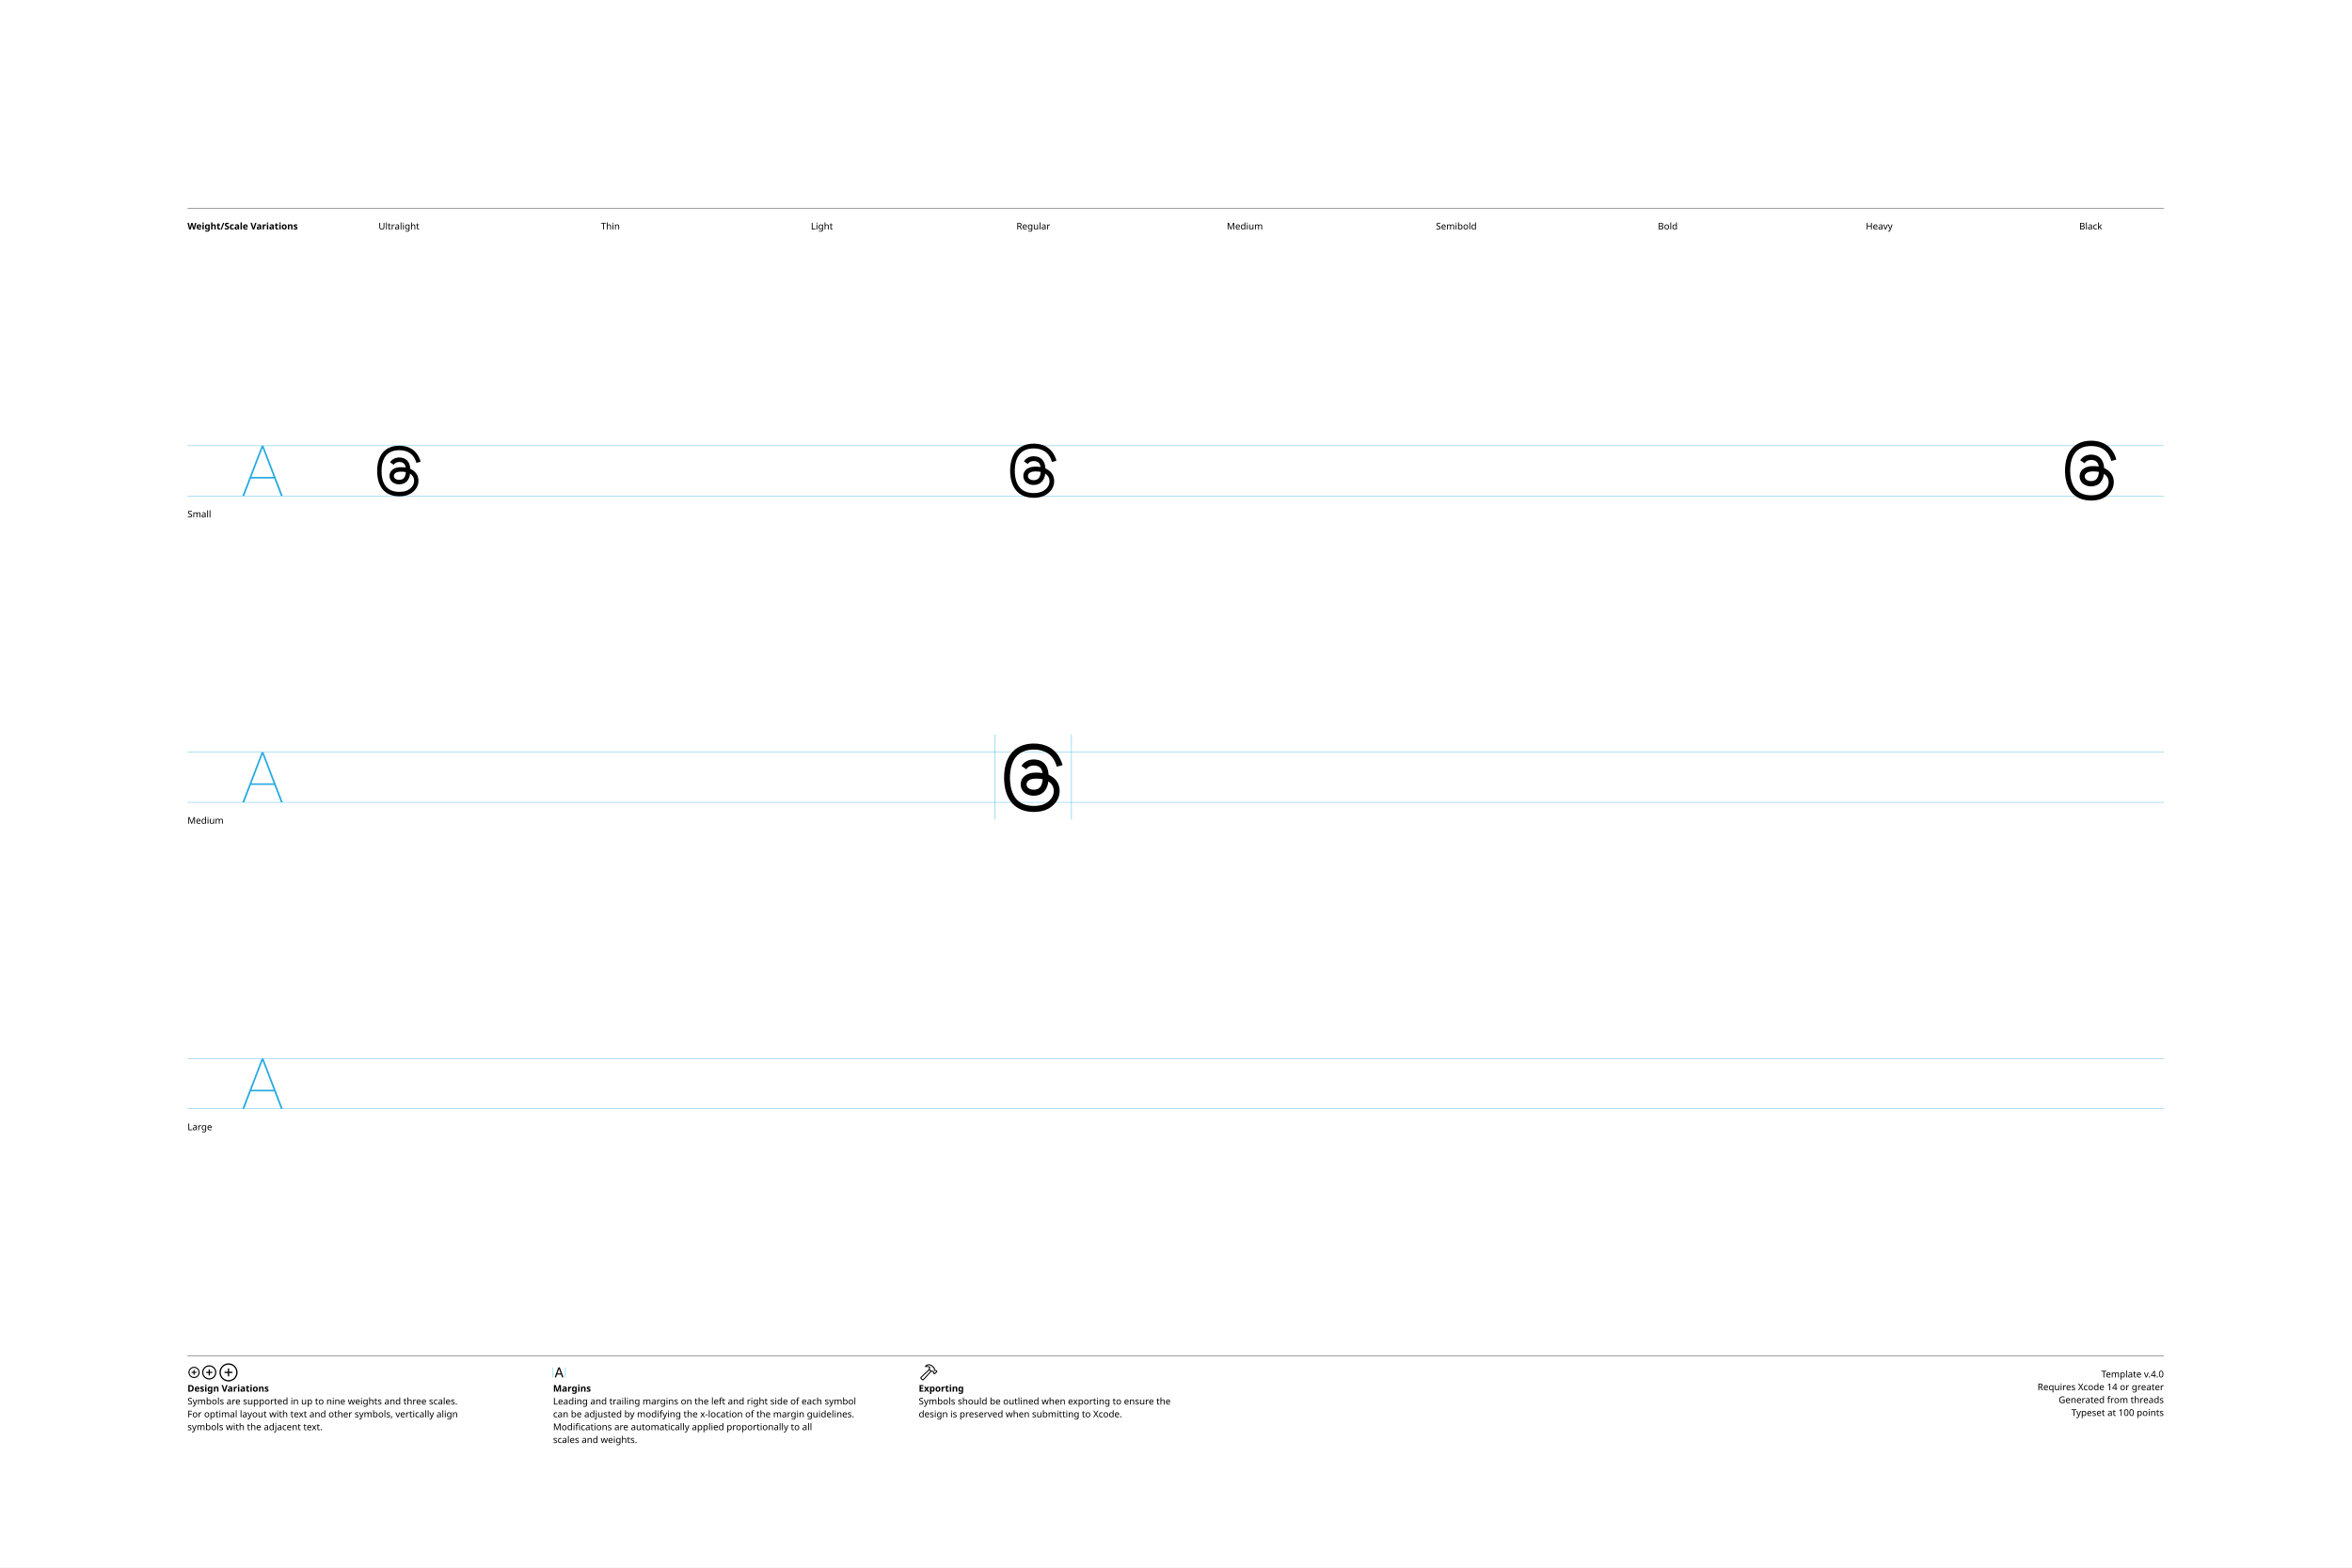
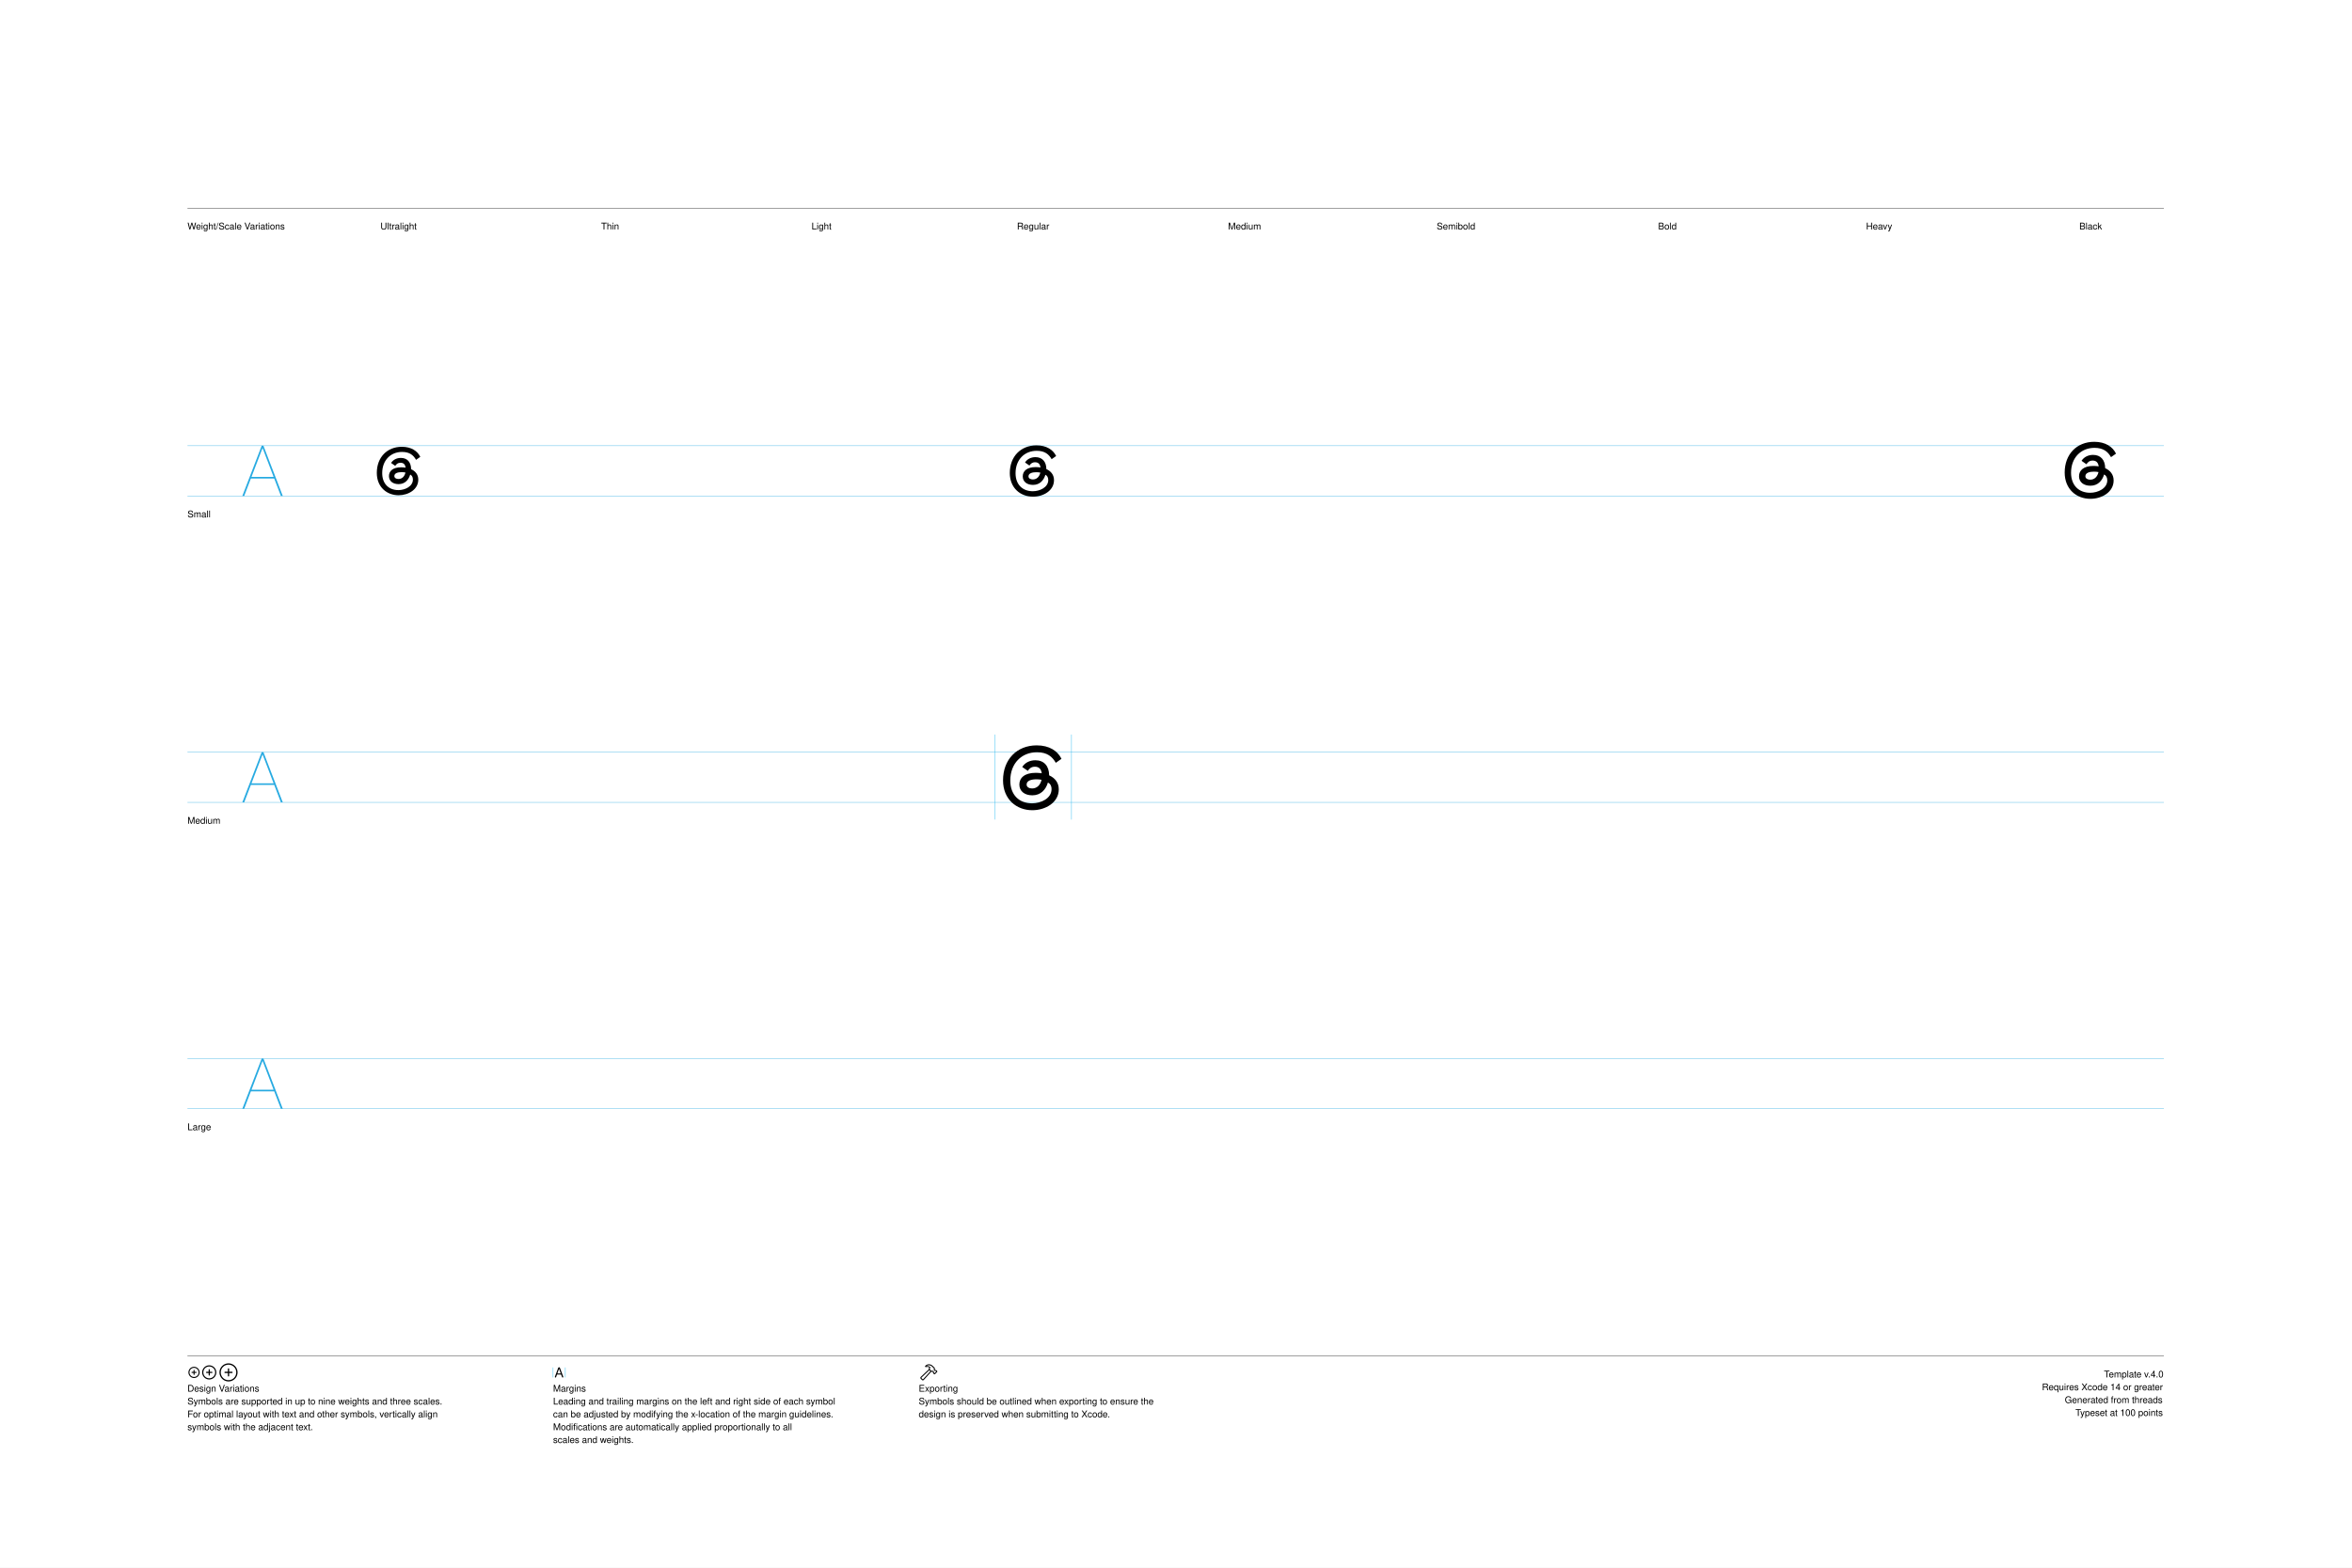
- <svg xmlns="http://www.w3.org/2000/svg" version="1.1" width="3300" height="2200">
-   <style>.monochrome-0 {fill:#000000}
- 
- .SFSymbolsPreview000000 {fill:#000000;opacity:1.0}
- </style>
-   <g id="Notes">
-     <rect height="2200" id="artboard" style="fill:white;opacity:1" width="3300" x="0" y="0" />
-     <line style="fill:none;stroke:black;opacity:1;stroke-width:0.5;" x1="263" x2="3036" y1="292" y2="292" />
-     <text style="stroke:none;fill:black;font-family:sans-serif;font-size:13;font-weight:bold;" transform="matrix(1 0 0 1 263 322)">Weight/Scale Variations</text>
-     <text style="stroke:none;fill:black;font-family:sans-serif;font-size:13;text-anchor:middle;" transform="matrix(1 0 0 1 559.711 322)">Ultralight</text>
-     <text style="stroke:none;fill:black;font-family:sans-serif;font-size:13;text-anchor:middle;" transform="matrix(1 0 0 1 856.422 322)">Thin</text>
-     <text style="stroke:none;fill:black;font-family:sans-serif;font-size:13;text-anchor:middle;" transform="matrix(1 0 0 1 1153.13 322)">Light</text>
-     <text style="stroke:none;fill:black;font-family:sans-serif;font-size:13;text-anchor:middle;" transform="matrix(1 0 0 1 1449.84 322)">Regular</text>
-     <text style="stroke:none;fill:black;font-family:sans-serif;font-size:13;text-anchor:middle;" transform="matrix(1 0 0 1 1746.56 322)">Medium</text>
-     <text style="stroke:none;fill:black;font-family:sans-serif;font-size:13;text-anchor:middle;" transform="matrix(1 0 0 1 2043.27 322)">Semibold</text>
-     <text style="stroke:none;fill:black;font-family:sans-serif;font-size:13;text-anchor:middle;" transform="matrix(1 0 0 1 2339.98 322)">Bold</text>
-     <text style="stroke:none;fill:black;font-family:sans-serif;font-size:13;text-anchor:middle;" transform="matrix(1 0 0 1 2636.69 322)">Heavy</text>
-     <text style="stroke:none;fill:black;font-family:sans-serif;font-size:13;text-anchor:middle;" transform="matrix(1 0 0 1 2933.4 322)">Black</text>
-     <line style="fill:none;stroke:black;opacity:1;stroke-width:0.5;" x1="263" x2="3036" y1="1903" y2="1903" />
-     <g transform="matrix(1 0 0 1 263 1933)">
-       <path d="M9.248 0.83C13.555 0.83 17.139-2.744 17.139-7.051C17.139-11.357 13.545-14.932 9.238-14.932C4.941-14.932 1.367-11.357 1.367-7.051C1.367-2.744 4.951 0.83 9.248 0.83ZM9.248-0.654C5.703-0.654 2.871-3.496 2.871-7.051C2.871-10.605 5.693-13.447 9.238-13.447C12.793-13.447 15.645-10.605 15.645-7.051C15.645-3.496 12.803-0.654 9.248-0.654ZM5.654-7.051C5.654-6.621 5.957-6.328 6.406-6.328L8.506-6.328L8.506-4.209C8.506-3.77 8.799-3.467 9.229-3.467C9.678-3.467 9.971-3.77 9.971-4.209L9.971-6.328L12.09-6.328C12.529-6.328 12.832-6.621 12.832-7.051C12.832-7.49 12.529-7.793 12.09-7.793L9.971-7.793L9.971-9.902C9.971-10.352 9.678-10.654 9.229-10.654C8.799-10.654 8.506-10.352 8.506-9.902L8.506-7.793L6.406-7.793C5.957-7.793 5.654-7.49 5.654-7.051Z" />
-     </g>
-     <g transform="matrix(1 0 0 1 281.867 1933)">
-       <path d="M11.709 2.91C17.158 2.91 21.67-1.611 21.67-7.051C21.67-12.5 17.148-17.012 11.699-17.012C6.26-17.012 1.748-12.5 1.748-7.051C1.748-1.611 6.27 2.91 11.709 2.91ZM11.709 1.25C7.1 1.25 3.418-2.441 3.418-7.051C3.418-11.66 7.09-15.352 11.699-15.352C16.309-15.352 20.01-11.66 20.01-7.051C20.01-2.441 16.318 1.25 11.709 1.25ZM7.178-7.051C7.178-6.572 7.51-6.25 8.008-6.25L10.879-6.25L10.879-3.369C10.879-2.881 11.211-2.539 11.69-2.539C12.178-2.539 12.52-2.871 12.52-3.369L12.52-6.25L15.4-6.25C15.889-6.25 16.23-6.572 16.23-7.051C16.23-7.539 15.889-7.881 15.4-7.881L12.52-7.881L12.52-10.752C12.52-11.25 12.178-11.592 11.69-11.592C11.211-11.592 10.879-11.25 10.879-10.752L10.879-7.881L8.008-7.881C7.51-7.881 7.178-7.539 7.178-7.051Z" />
-     </g>
-     <g transform="matrix(1 0 0 1 305.646 1933)">
-       <path d="M14.971 5.664C21.934 5.664 27.695-0.098 27.695-7.051C27.695-14.014 21.924-19.775 14.961-19.775C8.008-19.775 2.256-14.014 2.256-7.051C2.256-0.098 8.018 5.664 14.971 5.664ZM14.971 3.848C8.936 3.848 4.082-1.016 4.082-7.051C4.082-13.096 8.926-17.949 14.961-17.949C21.006-17.949 25.869-13.096 25.869-7.051C25.869-1.016 21.016 3.848 14.971 3.848ZM9.199-7.051C9.199-6.533 9.57-6.172 10.117-6.172L14.062-6.172L14.062-2.217C14.062-1.68 14.434-1.299 14.951-1.299C15.488-1.299 15.859-1.67 15.859-2.217L15.859-6.172L19.814-6.172C20.352-6.172 20.732-6.533 20.732-7.051C20.732-7.598 20.361-7.969 19.814-7.969L15.859-7.969L15.859-11.914C15.859-12.461 15.488-12.842 14.951-12.842C14.434-12.842 14.062-12.461 14.062-11.914L14.062-7.969L10.117-7.969C9.57-7.969 9.199-7.598 9.199-7.051Z" />
-     </g>
-     <text style="stroke:none;fill:black;font-family:sans-serif;font-size:13;font-weight:bold;" transform="matrix(1 0 0 1 263 1953)">Design Variations</text>
-     <text style="stroke:none;fill:black;font-family:sans-serif;font-size:13;" transform="matrix(1 0 0 1 263 1971)">Symbols are supported in up to nine weights and three scales.</text>
-     <text style="stroke:none;fill:black;font-family:sans-serif;font-size:13;" transform="matrix(1 0 0 1 263 1989)">For optimal layout with text and other symbols, vertically align</text>
-     <text style="stroke:none;fill:black;font-family:sans-serif;font-size:13;" transform="matrix(1 0 0 1 263 2007)">symbols with the adjacent text.</text>
-     <line style="fill:none;stroke:#00AEEF;stroke-width:0.5;opacity:1.0;" x1="776" x2="776" y1="1919" y2="1933" />
-     <g transform="matrix(1 0 0 1 776 1933)">
-       <path d="M3.311 0.156C3.828 0.156 4.082-0.039 4.268-0.586L5.527-4.033L11.289-4.033L12.549-0.586C12.734-0.039 12.988 0.156 13.496 0.156C14.014 0.156 14.346-0.156 14.346-0.645C14.346-0.811 14.316-0.967 14.238-1.172L9.658-13.369C9.434-13.965 9.033-14.268 8.408-14.268C7.803-14.268 7.393-13.975 7.178-13.379L2.598-1.162C2.52-0.957 2.49-0.801 2.49-0.635C2.49-0.146 2.803 0.156 3.311 0.156ZM6.006-5.518L8.379-12.09L8.428-12.09L10.801-5.518Z" />
-     </g>
-     <line style="fill:none;stroke:#00AEEF;stroke-width:0.5;opacity:1.0;" x1="793.197" x2="793.197" y1="1919" y2="1933" />
-     <text style="stroke:none;fill:black;font-family:sans-serif;font-size:13;font-weight:bold;" transform="matrix(1 0 0 1 776 1953)">Margins</text>
-     <text style="stroke:none;fill:black;font-family:sans-serif;font-size:13;" transform="matrix(1 0 0 1 776 1971)">Leading and trailing margins on the left and right side of each symbol</text>
-     <text style="stroke:none;fill:black;font-family:sans-serif;font-size:13;" transform="matrix(1 0 0 1 776 1989)">can be adjusted by modifying the x-location of the margin guidelines.</text>
-     <text style="stroke:none;fill:black;font-family:sans-serif;font-size:13;" transform="matrix(1 0 0 1 776 2007)">Modifications are automatically applied proportionally to all</text>
-     <text style="stroke:none;fill:black;font-family:sans-serif;font-size:13;" transform="matrix(1 0 0 1 776 2025)">scales and weights.</text>
-     <g transform="matrix(1 0 0 1 1289 1933)">
-       <path d="M2.842 1.865L4.541 3.574C5.4 4.443 6.387 4.385 7.314 3.359L18.008-8.428L17.041-9.404L6.426 2.275C6.074 2.676 5.742 2.773 5.273 2.305L4.102 1.143C3.633 0.684 3.74 0.342 4.141-0.02L15.615-10.82L14.639-11.787L3.047-0.898C2.061 0.02 1.982 0.996 2.842 1.865ZM9.258-16.328C8.838-15.918 8.809-15.342 9.043-14.951C9.277-14.59 9.736-14.355 10.381-14.521C11.846-14.863 13.369-14.922 14.795-13.984L14.209-12.529C13.867-11.699 14.043-11.113 14.58-10.566L16.875-8.252C17.363-7.764 17.773-7.744 18.34-7.842L19.404-8.037L20.068-7.363L20.029-6.807C19.99-6.309 20.117-5.928 20.605-5.449L21.367-4.707C21.846-4.229 22.461-4.199 22.93-4.668L25.84-7.588C26.309-8.057 26.289-8.652 25.811-9.131L25.039-9.893C24.561-10.371 24.189-10.527 23.711-10.488L23.135-10.44L22.49-11.074L22.734-12.197C22.861-12.764 22.705-13.203 22.119-13.789L19.922-15.977C16.582-19.297 12.148-19.219 9.258-16.328ZM10.752-15.957C13.184-17.734 16.475-17.432 18.701-15.205L21.133-12.793C21.367-12.559 21.406-12.373 21.338-12.031L21.016-10.547L22.52-9.062L23.506-9.121C23.76-9.131 23.838-9.111 24.033-8.916L24.609-8.34L22.168-5.898L21.592-6.475C21.396-6.67 21.367-6.748 21.377-7.012L21.445-7.988L19.951-9.473L18.428-9.219C18.105-9.15 17.959-9.18 17.715-9.414L15.713-11.416C15.459-11.65 15.43-11.816 15.586-12.188L16.465-14.277C14.902-15.732 12.871-16.357 10.84-15.762C10.684-15.723 10.625-15.85 10.752-15.957Z" />
-     </g>
-     <text style="stroke:none;fill:black;font-family:sans-serif;font-size:13;font-weight:bold;" transform="matrix(1 0 0 1 1289 1953)">Exporting</text>
-     <text style="stroke:none;fill:black;font-family:sans-serif;font-size:13;" transform="matrix(1 0 0 1 1289 1971)">Symbols should be outlined when exporting to ensure the</text>
-     <text style="stroke:none;fill:black;font-family:sans-serif;font-size:13;" transform="matrix(1 0 0 1 1289 1989)">design is preserved when submitting to Xcode.</text>
-     <text id="template-version" style="stroke:none;fill:black;font-family:sans-serif;font-size:13;text-anchor:end;" transform="matrix(1 0 0 1 3036 1933)">Template v.4.0</text>
-     <text style="stroke:none;fill:black;font-family:sans-serif;font-size:13;text-anchor:end;" transform="matrix(1 0 0 1 3036 1951)">Requires Xcode 14 or greater</text>
-     <text id="descriptive-name" style="stroke:none;fill:black;font-family:sans-serif;font-size:13;text-anchor:end;" transform="matrix(1 0 0 1 3036 1969)">Generated from threads</text>
-     <text style="stroke:none;fill:black;font-family:sans-serif;font-size:13;text-anchor:end;" transform="matrix(1 0 0 1 3036 1987)">Typeset at 100 points</text>
-     <text style="stroke:none;fill:black;font-family:sans-serif;font-size:13;" transform="matrix(1 0 0 1 263 726)">Small</text>
-     <text style="stroke:none;fill:black;font-family:sans-serif;font-size:13;" transform="matrix(1 0 0 1 263 1156)">Medium</text>
-     <text style="stroke:none;fill:black;font-family:sans-serif;font-size:13;" transform="matrix(1 0 0 1 263 1586)">Large</text>
-   </g>
-   <g id="Guides">
-     <g id="H-reference" style="fill:#27AAE1;stroke:none;" transform="matrix(1 0 0 1 339 696)">
-       <path d="M0.994 0L3.638 0L29.328-67.132L30.03-67.132L30.03-70.459L28.123-70.459ZM11.688-24.48L46.981-24.48L46.231-26.729L12.438-26.729ZM55.12 0L57.764 0L30.638-70.459L29.433-70.459L29.433-67.132Z" />
-     </g>
-     <line id="Baseline-S" style="fill:none;stroke:#27AAE1;opacity:1;stroke-width:0.5;" x1="263" x2="3036" y1="696" y2="696" />
-     <line id="Capline-S" style="fill:none;stroke:#27AAE1;opacity:1;stroke-width:0.5;" x1="263" x2="3036" y1="625.541" y2="625.541" />
-     <g id="H-reference" style="fill:#27AAE1;stroke:none;" transform="matrix(1 0 0 1 339 1126)">
-       <path d="M0.994 0L3.638 0L29.328-67.132L30.03-67.132L30.03-70.459L28.123-70.459ZM11.688-24.48L46.981-24.48L46.231-26.729L12.438-26.729ZM55.12 0L57.764 0L30.638-70.459L29.433-70.459L29.433-67.132Z" />
-     </g>
-     <line id="Baseline-M" style="fill:none;stroke:#27AAE1;opacity:1;stroke-width:0.5;" x1="263" x2="3036" y1="1126" y2="1126" />
-     <line id="Capline-M" style="fill:none;stroke:#27AAE1;opacity:1;stroke-width:0.5;" x1="263" x2="3036" y1="1055.54" y2="1055.54" />
-     <g id="H-reference" style="fill:#27AAE1;stroke:none;" transform="matrix(1 0 0 1 339 1556)">
-       <path d="M0.994 0L3.638 0L29.328-67.132L30.03-67.132L30.03-70.459L28.123-70.459ZM11.688-24.48L46.981-24.48L46.231-26.729L12.438-26.729ZM55.12 0L57.764 0L30.638-70.459L29.433-70.459L29.433-67.132Z" />
-     </g>
-     <line id="Baseline-L" style="fill:none;stroke:#27AAE1;opacity:1;stroke-width:0.5;" x1="263" x2="3036" y1="1556" y2="1556" />
-     <line id="Capline-L" style="fill:none;stroke:#27AAE1;opacity:1;stroke-width:0.5;" x1="263" x2="3036" y1="1485.54" y2="1485.54" />
-     <line id="left-margin-Regular-M" style="fill:none;stroke:#00AEEF;stroke-width:0.5;opacity:1.0;" x1="1396.32" x2="1396.32" y1="1030.79" y2="1150.12" />
-     <line id="right-margin-Regular-M" style="fill:none;stroke:#00AEEF;stroke-width:0.5;opacity:1.0;" x1="1503.37" x2="1503.37" y1="1030.79" y2="1150.12" />
-   </g>
-   <g id="Symbols">
-     <g id="Regular-M" transform="matrix(1 0 0 1 1396.32 1126)">
-       <path class="monochrome-0 SFSymbolsPreview000000" d="M54.173-82.573C68.119-82.475 78.962-77.766 86.433-68.591C90.218-63.773 92.954-58.206 94.461-52.252L86.433-50.094C85.026-55.246 82.89-59.663 80.054-63.175C74.279-70.322 65.572-74.017 54.173-74.098C42.854-74.017 34.296-70.36 28.73-63.229C23.491-56.551 20.799-46.906 20.703-34.564C20.799-22.223 23.491-12.578 28.682-5.851C34.248 1.28 42.806 4.937 54.124 5.018C64.325 4.937 71.079 2.499 76.693-3.154C83.104-9.611 82.981-17.53 80.932-22.347C79.612-25.303 77.393-27.759 74.595-29.359C73.878-23.992 72.256-19.714 69.688-16.413C66.305-12.044 61.456-9.692 55.275-9.347C50.824-9.038 46.391-10.159 42.613-12.551C38.562-15.155 36.021-19.581 35.8-24.418C35.292-34.068 42.886-41.037 54.681-41.701C58.615-41.958 62.564-41.766 66.455-41.129C65.973-44.085 64.999-46.442 63.544-48.142C61.627-50.389 58.705-51.583 54.852-51.698L54.253-51.707C50.967-51.707 46.504-50.779 43.662-46.432L36.822-51.2C40.539-56.885 46.528-60.069 53.731-60.214L54.419-60.219C66.846-60.117 74.253-52.3 74.986-38.642C75.409-38.459 75.826-38.27 76.233-38.071C82.034-35.266 86.278-31.02 88.499-25.81C91.576-18.517 91.887-6.644 82.478 2.833C75.429 9.928 66.905 13.209 54.911 13.418L54.119 13.428C40.188 13.347 29.474 8.621 22.281-0.597C16.009-8.631 12.712-19.747 12.472-33.641L12.461-34.597C12.573-48.907 15.875-60.327 22.281-68.548C29.346-77.586 39.822-82.305 53.377-82.563L54.173-82.573ZM58.042-33.329C57.105-33.329 56.148-33.302 55.173-33.248C46.653-32.752 43.828-28.599 44.026-24.877C44.293-19.86 49.672-17.513 54.852-17.81L55.302-17.84C60.26-18.217 65.708-20.455 66.664-32.45C63.829-33.052 60.939-33.346 58.042-33.329Z" />
-     </g>
-     <g id="Black-S" transform="matrix(1 0 0 1 2884.88 696)">
-       <path class="monochrome-0 SFSymbolsPreview000000" d="M49.086-77.564C61.332-77.48 70.852-73.359 77.412-65.331C80.736-61.115 83.138-56.244 84.461-51.034L77.412-49.146C76.176-53.654 74.301-57.519 71.811-60.592C66.74-66.846 59.095-70.079 49.086-70.15C39.147-70.079 31.633-66.879 26.746-60.639C22.146-54.796 19.782-46.356 19.698-35.557C19.782-24.758 22.146-16.319 26.704-10.433C31.591-4.194 39.105-0.994 49.044-0.923C58-0.994 63.93-3.127 68.86-8.073C74.489-13.723 74.381-20.652 72.582-24.867C71.423-27.454 69.474-29.603 67.018-31.003C66.388-26.306 64.964-22.564 62.709-19.675C59.739-15.852 55.481-13.794 50.054-13.492C46.146-13.222 42.253-14.203 38.936-16.296C35.379-18.574 33.148-22.447 32.954-26.679C32.507-35.123 39.175-41.221 49.532-41.802C52.986-42.027 56.454-41.859 59.87-41.301C59.447-43.888 58.592-45.951 57.314-47.437C55.631-49.404 53.065-50.448 49.682-50.55L49.156-50.557C46.271-50.557 42.352-49.745 39.857-45.941L33.851-50.114C37.115-55.088 42.373-57.874 48.698-58.001L49.302-58.005C60.213-57.916 66.717-51.076 67.361-39.126C67.732-38.965 68.099-38.8 68.456-38.625C73.549-36.171 77.276-32.456 79.226-27.897C81.928-21.516 82.201-11.127 73.94-2.834C67.75 3.373 60.266 6.244 49.734 6.428L49.039 6.436C36.807 6.365 27.399 2.23 21.084-5.836C15.576-12.866 12.682-22.592 12.471-34.75L12.461-35.586C12.56-48.108 15.459-58.1 21.084-65.293C27.287-73.201 36.486-77.331 48.387-77.556L49.086-77.564ZM52.483-34.477C51.661-34.477 50.82-34.453 49.965-34.406C42.484-33.971 40.002-30.337 40.176-27.081C40.411-22.691 45.134-20.638 49.683-20.897L50.077-20.923C54.431-21.254 59.214-23.212 60.054-33.707C57.565-34.234 55.027-34.492 52.483-34.477Z" />
-     </g>
-     <g id="Regular-S" transform="matrix(1 0 0 1 1404.82 696)">
-       <path class="monochrome-0 SFSymbolsPreview000000" d="M45.525-73.416C56.581-73.339 65.175-69.611 71.097-62.347C74.098-58.533 76.266-54.126 77.461-49.412L71.097-47.704C69.982-51.782 68.289-55.28 66.041-58.06C61.463-63.718 54.561-66.643 45.525-66.707C36.553-66.643 29.769-63.748 25.357-58.102C21.204-52.816 19.07-45.18 18.994-35.41C19.07-25.639 21.204-18.003 25.319-12.678C29.731-7.033 36.514-4.138 45.487-4.074C53.573-4.138 58.926-6.068 63.377-10.543C68.459-15.655 68.361-21.924 66.737-25.737C65.691-28.078 63.931-30.022 61.714-31.289C61.145-27.04 59.86-23.653 57.824-21.04C55.142-17.581 51.299-15.719 46.399-15.446C42.871-15.201 39.357-16.089 36.362-17.982C33.151-20.043 31.137-23.548 30.961-27.377C30.558-35.017 36.578-40.534 45.928-41.059C49.046-41.263 52.177-41.111 55.261-40.607C54.879-42.947 54.107-44.813 52.953-46.158C51.434-47.937 49.118-48.882 46.063-48.974L45.589-48.981C42.984-48.981 39.446-48.246 37.193-44.804L31.772-48.58C34.718-53.08 39.465-55.601 45.175-55.715L45.72-55.719C55.571-55.638 61.442-49.451 62.023-38.638C62.358-38.493 62.689-38.343 63.012-38.185C67.61-35.965 70.975-32.604 72.735-28.479C75.174-22.705 75.42-13.306 67.963-5.803C62.375-0.187 55.618 2.411 46.111 2.577L45.483 2.584C34.44 2.52 25.947-1.221 20.245-8.519C15.273-14.879 12.66-23.679 12.47-34.679L12.461-35.435C12.55-46.764 15.168-55.805 20.245-62.313C25.845-69.468 34.15-73.204 44.894-73.408L45.525-73.416ZM48.592-34.432C47.85-34.432 47.09-34.41 46.318-34.368C39.565-33.975 37.325-30.687 37.482-27.74C37.694-23.768 41.957-21.911 46.064-22.146L46.42-22.169C50.35-22.468 54.669-24.24 55.427-33.736C53.18-34.212 50.889-34.445 48.592-34.432Z" />
-     </g>
-     <g id="Ultralight-S" transform="matrix(1 0 0 1 516.686 696)">
-       <path class="monochrome-0 SFSymbolsPreview000000" d="M43.49-70.508C53.865-70.436 61.931-66.953 67.489-60.167C70.305-56.604 72.34-52.487 73.461-48.083L67.489-46.487C66.442-50.297 64.853-53.565 62.743-56.162C58.448-61.448 51.97-64.181 43.49-64.24C35.07-64.181 28.704-61.476 24.564-56.202C20.666-51.263 18.664-44.13 18.592-35.002C18.664-25.874 20.666-18.741 24.528-13.766C28.668-8.492 35.034-5.787 43.455-5.727C51.043-5.787 56.067-7.59 60.243-11.771C65.013-16.547 64.921-22.403 63.396-25.966C62.415-28.152 60.764-29.969 58.683-31.152C58.149-27.183 56.943-24.019 55.032-21.577C52.516-18.346 48.909-16.607 44.31-16.351C41-16.123 37.702-16.952 34.891-18.721C31.878-20.647 29.987-23.92 29.823-27.498C29.445-34.635 35.094-39.789 43.869-40.28C46.795-40.47 49.733-40.328 52.627-39.857C52.269-42.043 51.544-43.787 50.462-45.043C49.036-46.705 46.862-47.588 43.996-47.674L43.55-47.68C41.106-47.68 37.785-46.994 35.671-43.779L30.583-47.305C33.348-51.51 37.803-53.864 43.162-53.972L43.673-53.976C52.918-53.9 58.428-48.119 58.973-38.018C59.288-37.882 59.598-37.743 59.901-37.595C64.216-35.52 67.374-32.381 69.026-28.527C71.315-23.133 71.546-14.352 64.547-7.343C59.303-2.096 52.962 0.33 44.04 0.486L43.451 0.492C33.087 0.432 25.117-3.062 19.766-9.88C15.1-15.822 12.648-24.043 12.469-34.319L12.461-35.026C12.544-45.61 15.001-54.055 19.766-60.135C25.022-66.82 32.815-70.31 42.898-70.501L43.49-70.508ZM46.369-34.088C45.672-34.088 44.959-34.068 44.235-34.028C37.897-33.661 35.795-30.59 35.942-27.837C36.141-24.127 40.142-22.391 43.996-22.611L44.33-22.632C48.019-22.912 52.072-24.567 52.782-33.438C50.674-33.883 48.524-34.101 46.369-34.088Z" />
+ <svg xmlns="http://www.w3.org/2000/svg" width="3300px" height="2200px" viewBox="0 0 3300 2200" version="1.1">
+   <g id="threads" stroke="none" fill="none" fill-rule="evenodd" stroke-width="1">
+     <g id="Group">
+       <g id="Notes">
+         <rect id="artboard" fill="#FFFFFF" x="0" y="0" width="3300" height="2200" />
+         <line x1="263" y1="292" x2="3036" y2="292" id="Path" stroke="#000000" stroke-width="0.5" />
+         <text id="Weight/Scale-Variations" fill="#000000" fill-rule="nonzero" font-family="Helvetica" font-size="13" font-weight="normal">
+           <tspan x="263" y="322">Weight/Scale Variations</tspan>
+         </text>
+         <text id="Ultralight" fill="#000000" fill-rule="nonzero" font-family="Helvetica" font-size="13" font-weight="normal">
+           <tspan x="533.711" y="322">Ultralight</tspan>
+         </text>
+         <text id="Thin" fill="#000000" fill-rule="nonzero" font-family="Helvetica" font-size="13" font-weight="normal">
+           <tspan x="843.422" y="322">Thin</tspan>
+         </text>
+         <text id="Light" fill="#000000" fill-rule="nonzero" font-family="Helvetica" font-size="13" font-weight="normal">
+           <tspan x="1138.63" y="322">Light</tspan>
+         </text>
+         <text id="Regular" fill="#000000" fill-rule="nonzero" font-family="Helvetica" font-size="13" font-weight="normal">
+           <tspan x="1426.84" y="322">Regular</tspan>
+         </text>
+         <text id="Medium" fill="#000000" fill-rule="nonzero" font-family="Helvetica" font-size="13" font-weight="normal">
+           <tspan x="1723.06" y="322">Medium</tspan>
+         </text>
+         <text id="Semibold" fill="#000000" fill-rule="nonzero" font-family="Helvetica" font-size="13" font-weight="normal">
+           <tspan x="2015.77" y="322">Semibold</tspan>
+         </text>
+         <text id="Bold" fill="#000000" fill-rule="nonzero" font-family="Helvetica" font-size="13" font-weight="normal">
+           <tspan x="2326.48" y="322">Bold</tspan>
+         </text>
+         <text id="Heavy" fill="#000000" fill-rule="nonzero" font-family="Helvetica" font-size="13" font-weight="normal">
+           <tspan x="2618.19" y="322">Heavy</tspan>
+         </text>
+         <text id="Black" fill="#000000" fill-rule="nonzero" font-family="Helvetica" font-size="13" font-weight="normal">
+           <tspan x="2917.4" y="322">Black</tspan>
+         </text>
+         <line x1="263" y1="1903" x2="3036" y2="1903" id="Path" stroke="#000000" stroke-width="0.5" />
+         <g id="Group" transform="translate(263, 1933)" fill="#000000" fill-rule="nonzero">
+           <path d="M9.248,0.83 C13.555,0.83 17.139,-2.744 17.139,-7.051 C17.139,-11.357 13.545,-14.932 9.238,-14.932 C4.941,-14.932 1.367,-11.357 1.367,-7.051 C1.367,-2.744 4.951,0.83 9.248,0.83 Z M9.248,-0.654 C5.703,-0.654 2.871,-3.496 2.871,-7.051 C2.871,-10.605 5.693,-13.447 9.238,-13.447 C12.793,-13.447 15.645,-10.605 15.645,-7.051 C15.645,-3.496 12.803,-0.654 9.248,-0.654 Z M5.654,-7.051 C5.654,-6.621 5.957,-6.328 6.406,-6.328 L8.506,-6.328 L8.506,-4.209 C8.506,-3.77 8.799,-3.467 9.229,-3.467 C9.678,-3.467 9.971,-3.77 9.971,-4.209 L9.971,-6.328 L12.09,-6.328 C12.529,-6.328 12.832,-6.621 12.832,-7.051 C12.832,-7.49 12.529,-7.793 12.09,-7.793 L9.971,-7.793 L9.971,-9.902 C9.971,-10.352 9.678,-10.654 9.229,-10.654 C8.799,-10.654 8.506,-10.352 8.506,-9.902 L8.506,-7.793 L6.406,-7.793 C5.957,-7.793 5.654,-7.49 5.654,-7.051 Z" id="Shape" />
+         </g>
+         <g id="Group" transform="translate(281.867, 1933)" fill="#000000" fill-rule="nonzero">
+           <path d="M11.709,2.91 C17.158,2.91 21.67,-1.611 21.67,-7.051 C21.67,-12.5 17.148,-17.012 11.699,-17.012 C6.26,-17.012 1.748,-12.5 1.748,-7.051 C1.748,-1.611 6.27,2.91 11.709,2.91 Z M11.709,1.25 C7.1,1.25 3.418,-2.441 3.418,-7.051 C3.418,-11.66 7.09,-15.352 11.699,-15.352 C16.309,-15.352 20.01,-11.66 20.01,-7.051 C20.01,-2.441 16.318,1.25 11.709,1.25 Z M7.178,-7.051 C7.178,-6.572 7.51,-6.25 8.008,-6.25 L10.879,-6.25 L10.879,-3.369 C10.879,-2.881 11.211,-2.539 11.69,-2.539 C12.178,-2.539 12.52,-2.871 12.52,-3.369 L12.52,-6.25 L15.4,-6.25 C15.889,-6.25 16.23,-6.572 16.23,-7.051 C16.23,-7.539 15.889,-7.881 15.4,-7.881 L12.52,-7.881 L12.52,-10.752 C12.52,-11.25 12.178,-11.592 11.69,-11.592 C11.211,-11.592 10.879,-11.25 10.879,-10.752 L10.879,-7.881 L8.008,-7.881 C7.51,-7.881 7.178,-7.539 7.178,-7.051 Z" id="Shape" />
+         </g>
+         <g id="Group" transform="translate(305.646, 1933)" fill="#000000" fill-rule="nonzero">
+           <path d="M14.971,5.664 C21.934,5.664 27.695,-0.098 27.695,-7.051 C27.695,-14.014 21.924,-19.775 14.961,-19.775 C8.008,-19.775 2.256,-14.014 2.256,-7.051 C2.256,-0.098 8.018,5.664 14.971,5.664 Z M14.971,3.848 C8.936,3.848 4.082,-1.016 4.082,-7.051 C4.082,-13.096 8.926,-17.949 14.961,-17.949 C21.006,-17.949 25.869,-13.096 25.869,-7.051 C25.869,-1.016 21.016,3.848 14.971,3.848 Z M9.199,-7.051 C9.199,-6.533 9.57,-6.172 10.117,-6.172 L14.062,-6.172 L14.062,-2.217 C14.062,-1.68 14.434,-1.299 14.951,-1.299 C15.488,-1.299 15.859,-1.67 15.859,-2.217 L15.859,-6.172 L19.814,-6.172 C20.352,-6.172 20.732,-6.533 20.732,-7.051 C20.732,-7.598 20.361,-7.969 19.814,-7.969 L15.859,-7.969 L15.859,-11.914 C15.859,-12.461 15.488,-12.842 14.951,-12.842 C14.434,-12.842 14.062,-12.461 14.062,-11.914 L14.062,-7.969 L10.117,-7.969 C9.57,-7.969 9.199,-7.598 9.199,-7.051 Z" id="Shape" />
+         </g>
+         <text id="Design-Variations" fill="#000000" fill-rule="nonzero" font-family="Helvetica" font-size="13" font-weight="normal">
+           <tspan x="263" y="1953">Design Variations</tspan>
+         </text>
+         <text id="Symbols-are-supported-in-up-to-nine-weights-and-three-scales." fill="#000000" fill-rule="nonzero" font-family="Helvetica" font-size="13" font-weight="normal">
+           <tspan x="263" y="1971">Symbols are supported in up to nine weights and three scales.</tspan>
+         </text>
+         <text id="For-optimal-layout-with-text-and-other-symbols,-vertically-align" fill="#000000" fill-rule="nonzero" font-family="Helvetica" font-size="13" font-weight="normal">
+           <tspan x="263" y="1989">For optimal layout with text and other symbols, vertically align</tspan>
+         </text>
+         <text id="symbols-with-the-adjacent-text." fill="#000000" fill-rule="nonzero" font-family="Helvetica" font-size="13" font-weight="normal">
+           <tspan x="263" y="2007">symbols with the adjacent text.</tspan>
+         </text>
+         <line x1="776" y1="1919" x2="776" y2="1933" id="Path" stroke="#00AEEF" stroke-width="0.5" />
+         <g id="Group" transform="translate(776, 1933)" fill="#000000" fill-rule="nonzero">
+           <path d="M3.311,0.156 C3.828,0.156 4.082,-0.039 4.268,-0.586 L5.527,-4.033 L11.289,-4.033 L12.549,-0.586 C12.734,-0.039 12.988,0.156 13.496,0.156 C14.014,0.156 14.346,-0.156 14.346,-0.645 C14.346,-0.811 14.316,-0.967 14.238,-1.172 L9.658,-13.369 C9.434,-13.965 9.033,-14.268 8.408,-14.268 C7.803,-14.268 7.393,-13.975 7.178,-13.379 L2.598,-1.162 C2.52,-0.957 2.49,-0.801 2.49,-0.635 C2.49,-0.146 2.803,0.156 3.311,0.156 Z M6.006,-5.518 L8.379,-12.09 L8.428,-12.09 L10.801,-5.518 L6.006,-5.518 Z" id="Shape" />
+         </g>
+         <line x1="793.197" y1="1919" x2="793.197" y2="1933" id="Path" stroke="#00AEEF" stroke-width="0.5" />
+         <text id="Margins" fill="#000000" fill-rule="nonzero" font-family="Helvetica" font-size="13" font-weight="normal">
+           <tspan x="776" y="1953">Margins</tspan>
+         </text>
+         <text id="Leading-and-trailing-margins-on-the-left-and-right-side-of-each-symbol" fill="#000000" fill-rule="nonzero" font-family="Helvetica" font-size="13" font-weight="normal">
+           <tspan x="776" y="1971">Leading and trailing margins on the left and right side of each symbol</tspan>
+         </text>
+         <text id="can-be-adjusted-by-modifying-the-x-location-of-the-margin-guidelines." fill="#000000" fill-rule="nonzero" font-family="Helvetica" font-size="13" font-weight="normal">
+           <tspan x="776" y="1989">can be adjusted by modifying the x-location of the margin guidelines.</tspan>
+         </text>
+         <text id="Modifications-are-automatically-applied-proportionally-to-all" fill="#000000" fill-rule="nonzero" font-family="Helvetica" font-size="13" font-weight="normal">
+           <tspan x="776" y="2007">Modifications are automatically applied proportionally to all</tspan>
+         </text>
+         <text id="scales-and-weights." fill="#000000" fill-rule="nonzero" font-family="Helvetica" font-size="13" font-weight="normal">
+           <tspan x="776" y="2025">scales and weights.</tspan>
+         </text>
+         <g id="Group" transform="translate(1289, 1933)" fill="#000000" fill-rule="nonzero">
+           <path d="M2.842,1.865 L4.541,3.574 C5.4,4.443 6.387,4.385 7.314,3.359 L18.008,-8.428 L17.041,-9.404 L6.426,2.275 C6.074,2.676 5.742,2.773 5.273,2.305 L4.102,1.143 C3.633,0.684 3.74,0.342 4.141,-0.02 L15.615,-10.82 L14.639,-11.787 L3.047,-0.898 C2.061,0.02 1.982,0.996 2.842,1.865 Z M9.258,-16.328 C8.838,-15.918 8.809,-15.342 9.043,-14.951 C9.277,-14.59 9.736,-14.355 10.381,-14.521 C11.846,-14.863 13.369,-14.922 14.795,-13.984 L14.209,-12.529 C13.867,-11.699 14.043,-11.113 14.58,-10.566 L16.875,-8.252 C17.363,-7.764 17.773,-7.744 18.34,-7.842 L19.404,-8.037 L20.068,-7.363 L20.029,-6.807 C19.99,-6.309 20.117,-5.928 20.605,-5.449 L21.367,-4.707 C21.846,-4.229 22.461,-4.199 22.93,-4.668 L25.84,-7.588 C26.309,-8.057 26.289,-8.652 25.811,-9.131 L25.039,-9.893 C24.561,-10.371 24.189,-10.527 23.711,-10.488 L23.135,-10.44 L22.49,-11.074 L22.734,-12.197 C22.861,-12.764 22.705,-13.203 22.119,-13.789 L19.922,-15.977 C16.582,-19.297 12.148,-19.219 9.258,-16.328 Z M10.752,-15.957 C13.184,-17.734 16.475,-17.432 18.701,-15.205 L21.133,-12.793 C21.367,-12.559 21.406,-12.373 21.338,-12.031 L21.016,-10.547 L22.52,-9.062 L23.506,-9.121 C23.76,-9.131 23.838,-9.111 24.033,-8.916 L24.609,-8.34 L22.168,-5.898 L21.592,-6.475 C21.396,-6.67 21.367,-6.748 21.377,-7.012 L21.445,-7.988 L19.951,-9.473 L18.428,-9.219 C18.105,-9.15 17.959,-9.18 17.715,-9.414 L15.713,-11.416 C15.459,-11.65 15.43,-11.816 15.586,-12.188 L16.465,-14.277 C14.902,-15.732 12.871,-16.357 10.84,-15.762 C10.684,-15.723 10.625,-15.85 10.752,-15.957 Z" id="Shape" />
+         </g>
+         <text id="Exporting" fill="#000000" fill-rule="nonzero" font-family="Helvetica" font-size="13" font-weight="normal">
+           <tspan x="1289" y="1953">Exporting</tspan>
+         </text>
+         <text id="Symbols-should-be-outlined-when-exporting-to-ensure-the" fill="#000000" fill-rule="nonzero" font-family="Helvetica" font-size="13" font-weight="normal">
+           <tspan x="1289" y="1971">Symbols should be outlined when exporting to ensure the</tspan>
+         </text>
+         <text id="design-is-preserved-when-submitting-to-Xcode." fill="#000000" fill-rule="nonzero" font-family="Helvetica" font-size="13" font-weight="normal">
+           <tspan x="1289" y="1989">design is preserved when submitting to Xcode.</tspan>
+         </text>
+         <text id="template-version" fill="#000000" fill-rule="nonzero" font-family="Helvetica" font-size="13" font-weight="normal">
+           <tspan x="2952" y="1933">Template v.4.0</tspan>
+         </text>
+         <text id="Requires-Xcode-14-or-greater" fill="#000000" fill-rule="nonzero" font-family="Helvetica" font-size="13" font-weight="normal">
+           <tspan x="2865" y="1951">Requires Xcode 14 or greater</tspan>
+         </text>
+         <text id="descriptive-name" fill="#000000" fill-rule="nonzero" font-family="Helvetica" font-size="13" font-weight="normal">
+           <tspan x="2897" y="1969">Generated from threads</tspan>
+         </text>
+         <text id="Typeset-at-100-points" fill="#000000" fill-rule="nonzero" font-family="Helvetica" font-size="13" font-weight="normal">
+           <tspan x="2912" y="1987">Typeset at 100 points</tspan>
+         </text>
+         <text id="Small" fill="#000000" fill-rule="nonzero" font-family="Helvetica" font-size="13" font-weight="normal">
+           <tspan x="263" y="726">Small</tspan>
+         </text>
+         <text id="Medium" fill="#000000" fill-rule="nonzero" font-family="Helvetica" font-size="13" font-weight="normal">
+           <tspan x="263" y="1156">Medium</tspan>
+         </text>
+         <text id="Large" fill="#000000" fill-rule="nonzero" font-family="Helvetica" font-size="13" font-weight="normal">
+           <tspan x="263" y="1586">Large</tspan>
+         </text>
+       </g>
+       <g id="Guides">
+         <g id="H-reference" transform="translate(339, 696)" fill="#27AAE1" fill-rule="nonzero">
+           <path d="M0.994,0 L3.638,0 L29.328,-67.132 L30.03,-67.132 L30.03,-70.459 L28.123,-70.459 L0.994,0 Z M11.688,-24.48 L46.981,-24.48 L46.231,-26.729 L12.438,-26.729 L11.688,-24.48 Z M55.12,0 L57.764,0 L30.638,-70.459 L29.433,-70.459 L29.433,-67.132 L55.12,0 Z" id="Shape" />
+         </g>
+         <line x1="263" y1="696" x2="3036" y2="696" id="Baseline-S" stroke="#27AAE1" stroke-width="0.5" />
+         <line x1="263" y1="625.541" x2="3036" y2="625.541" id="Capline-S" stroke="#27AAE1" stroke-width="0.5" />
+         <g id="H-reference" transform="translate(339, 1126)" fill="#27AAE1" fill-rule="nonzero">
+           <path d="M0.994,0 L3.638,0 L29.328,-67.132 L30.03,-67.132 L30.03,-70.459 L28.123,-70.459 L0.994,0 Z M11.688,-24.48 L46.981,-24.48 L46.231,-26.729 L12.438,-26.729 L11.688,-24.48 Z M55.12,0 L57.764,0 L30.638,-70.459 L29.433,-70.459 L29.433,-67.132 L55.12,0 Z" id="Shape" />
+         </g>
+         <line x1="263" y1="1126" x2="3036" y2="1126" id="Baseline-M" stroke="#27AAE1" stroke-width="0.5" />
+         <line x1="263" y1="1055.54" x2="3036" y2="1055.54" id="Capline-M" stroke="#27AAE1" stroke-width="0.5" />
+         <g id="H-reference" transform="translate(339, 1556)" fill="#27AAE1" fill-rule="nonzero">
+           <path d="M0.994,0 L3.638,0 L29.328,-67.132 L30.03,-67.132 L30.03,-70.459 L28.123,-70.459 L0.994,0 Z M11.688,-24.48 L46.981,-24.48 L46.231,-26.729 L12.438,-26.729 L11.688,-24.48 Z M55.12,0 L57.764,0 L30.638,-70.459 L29.433,-70.459 L29.433,-67.132 L55.12,0 Z" id="Shape" />
+         </g>
+         <line x1="263" y1="1556" x2="3036" y2="1556" id="Baseline-L" stroke="#27AAE1" stroke-width="0.5" />
+         <line x1="263" y1="1485.54" x2="3036" y2="1485.54" id="Capline-L" stroke="#27AAE1" stroke-width="0.5" />
+         <line x1="1396.32" y1="1030.79" x2="1396.32" y2="1150.12" id="left-margin-Regular-M" stroke="#00AEEF" stroke-width="0.5" />
+         <line x1="1503.37" y1="1030.79" x2="1503.37" y2="1150.12" id="right-margin-Regular-M" stroke="#00AEEF" stroke-width="0.5" />
+       </g>
+       <g id="Symbols" fill="#000000" fill-rule="nonzero">
+         <g id="Regular-M" transform="translate(1396.32, 1126)">
+           <path d="M75.705,-37.925 C75.591,-51.141 68.439,-59.105 56.36,-59.105 C48.297,-59.105 41.515,-55.452 37.953,-49.629 L45.76,-44.176 C47.783,-47.373 50.575,-50.028 55.703,-50.028 C61.487,-50.028 64.479,-46.803 65.333,-40.808 C62.541,-41.237 59.749,-41.465 56.872,-41.465 C41.258,-41.465 33.907,-34.385 33.907,-25.023 C33.907,-15.661 41.258,-9.895 52.085,-9.895 C63.967,-9.895 71.061,-17.915 73.967,-27.849 C76.988,-26.479 79.067,-23.283 79.067,-18.487 C79.067,-5.641 64.28,1.352 51.744,1.352 C33.253,1.352 21.172,-10.808 21.172,-30.589 C21.172,-54.823 37.156,-70.351 58.639,-70.351 C73.056,-70.351 80.178,-64.014 85.022,-55.508 L93,-61.103 C87.728,-72.122 75.961,-80 58.296,-80 C30.146,-80 11,-59.99 11,-30.96 C11,-4.414 29.747,11 52.085,11 C70.548,11 89.21,0.211 89.21,-18.258 C89.21,-27.906 83.683,-34.3 75.705,-37.925 L75.705,-37.925 Z M51.743,-19.514 C47.669,-19.514 44.079,-21.456 44.079,-25.023 C44.079,-30.647 50.974,-32.359 57.726,-32.359 C60.29,-32.359 62.798,-32.188 65.02,-31.703 C63.424,-24.396 58.694,-19.514 51.742,-19.514 L51.742,-19.514 L51.743,-19.514 Z" id="Shape" />
+         </g>
+         <g id="Black-S" transform="translate(2884.88, 696)">
+           <path d="M68.814,-39.011 C68.714,-50.63 62.434,-57.631 51.828,-57.631 C44.748,-57.631 38.794,-54.419 35.666,-49.3 L42.521,-44.507 C44.297,-47.317 46.749,-49.651 51.252,-49.651 C56.33,-49.651 58.957,-46.816 59.707,-41.546 C57.256,-41.922 54.804,-42.123 52.278,-42.123 C38.568,-42.123 32.114,-35.899 32.114,-27.669 C32.114,-19.439 38.568,-14.369 48.075,-14.369 C58.507,-14.369 64.736,-21.42 67.288,-30.153 C69.94,-28.949 71.767,-26.139 71.767,-21.922 C71.767,-10.63 58.783,-4.481 47.775,-4.481 C31.539,-4.481 20.932,-15.172 20.932,-32.561 C20.932,-53.867 34.966,-67.518 53.829,-67.518 C66.488,-67.518 72.742,-61.947 76.995,-54.469 L84,-59.387 C79.371,-69.074 69.039,-76 53.529,-76 C28.811,-76 12,-58.409 12,-32.888 C12,-9.55 28.461,4 48.075,4 C64.286,4 80.672,-5.485 80.672,-21.721 C80.672,-30.203 75.819,-35.824 68.814,-39.011 L68.814,-39.011 Z M47.774,-22.826 C44.197,-22.826 41.045,-24.533 41.045,-27.669 C41.045,-32.613 47.099,-34.118 53.028,-34.118 C55.279,-34.118 57.481,-33.967 59.432,-33.541 C58.031,-27.117 53.878,-22.825 47.774,-22.825 L47.774,-22.825 L47.774,-22.826 Z" id="Shape" />
+         </g>
+         <g id="Regular-S" transform="translate(1404.82, 696)">
+           <path d="M63.291,-37.71 C63.201,-48.167 57.531,-54.468 47.956,-54.468 C41.564,-54.468 36.189,-51.577 33.366,-46.97 L39.554,-42.656 C41.157,-45.185 43.37,-47.286 47.436,-47.286 C52.02,-47.286 54.392,-44.734 55.069,-39.991 C52.856,-40.33 50.642,-40.511 48.362,-40.511 C35.985,-40.511 30.158,-34.909 30.158,-27.502 C30.158,-20.095 35.985,-15.532 44.568,-15.532 C53.986,-15.532 59.609,-21.878 61.913,-29.738 C64.307,-28.654 65.956,-26.125 65.956,-22.33 C65.956,-12.167 54.234,-6.633 44.297,-6.633 C29.64,-6.633 20.063,-16.255 20.063,-31.905 C20.063,-51.08 32.734,-63.366 49.762,-63.366 C61.191,-63.366 66.837,-58.352 70.676,-51.622 L77,-56.049 C72.821,-64.767 63.494,-71 49.491,-71 C27.177,-71 12,-55.168 12,-32.199 C12,-11.195 26.861,1 44.568,1 C59.202,1 73.996,-7.537 73.996,-22.149 C73.996,-29.783 69.615,-34.842 63.291,-37.71 L63.291,-37.71 Z M44.296,-23.143 C41.067,-23.143 38.221,-24.679 38.221,-27.502 C38.221,-31.951 43.686,-33.306 49.039,-33.306 C51.072,-33.306 53.059,-33.171 54.82,-32.787 C53.556,-27.005 49.806,-23.143 44.296,-23.143 L44.296,-23.143 L44.296,-23.143 Z" id="Shape" />
+         </g>
+         <g id="Ultralight-S" transform="translate(516.686, 696)">
+           <path d="M60.134,-37.559 C60.05,-47.435 54.729,-53.386 45.743,-53.386 C39.745,-53.386 34.7,-50.656 32.051,-46.305 L37.858,-42.231 C39.363,-44.619 41.44,-46.603 45.255,-46.603 C49.558,-46.603 51.783,-44.193 52.419,-39.714 C50.342,-40.034 48.264,-40.205 46.124,-40.205 C34.509,-40.205 29.041,-34.914 29.041,-27.919 C29.041,-20.923 34.509,-16.614 42.564,-16.614 C51.402,-16.614 56.679,-22.607 58.842,-30.03 C61.088,-29.007 62.636,-26.618 62.636,-23.034 C62.636,-13.435 51.635,-8.209 42.309,-8.209 C28.554,-8.209 19.567,-17.296 19.567,-32.077 C19.567,-50.187 31.458,-61.79 47.439,-61.79 C58.163,-61.79 63.462,-57.055 67.065,-50.699 L73,-54.879 C69.078,-63.113 60.325,-69 47.184,-69 C26.243,-69 12,-54.048 12,-32.355 C12,-12.518 25.946,-1 42.564,-1 C56.298,-1 70.181,-9.062 70.181,-22.863 C70.181,-30.073 66.069,-34.851 60.134,-37.559 L60.134,-37.559 Z M42.309,-23.802 C39.278,-23.802 36.607,-25.253 36.607,-27.919 C36.607,-32.121 41.736,-33.4 46.76,-33.4 C48.667,-33.4 50.532,-33.272 52.185,-32.91 C50.998,-27.449 47.48,-23.801 42.308,-23.801 L42.308,-23.801 L42.309,-23.802 Z" id="Shape" />
+         </g>
+       </g>
    </g>
  </g>
</svg>
